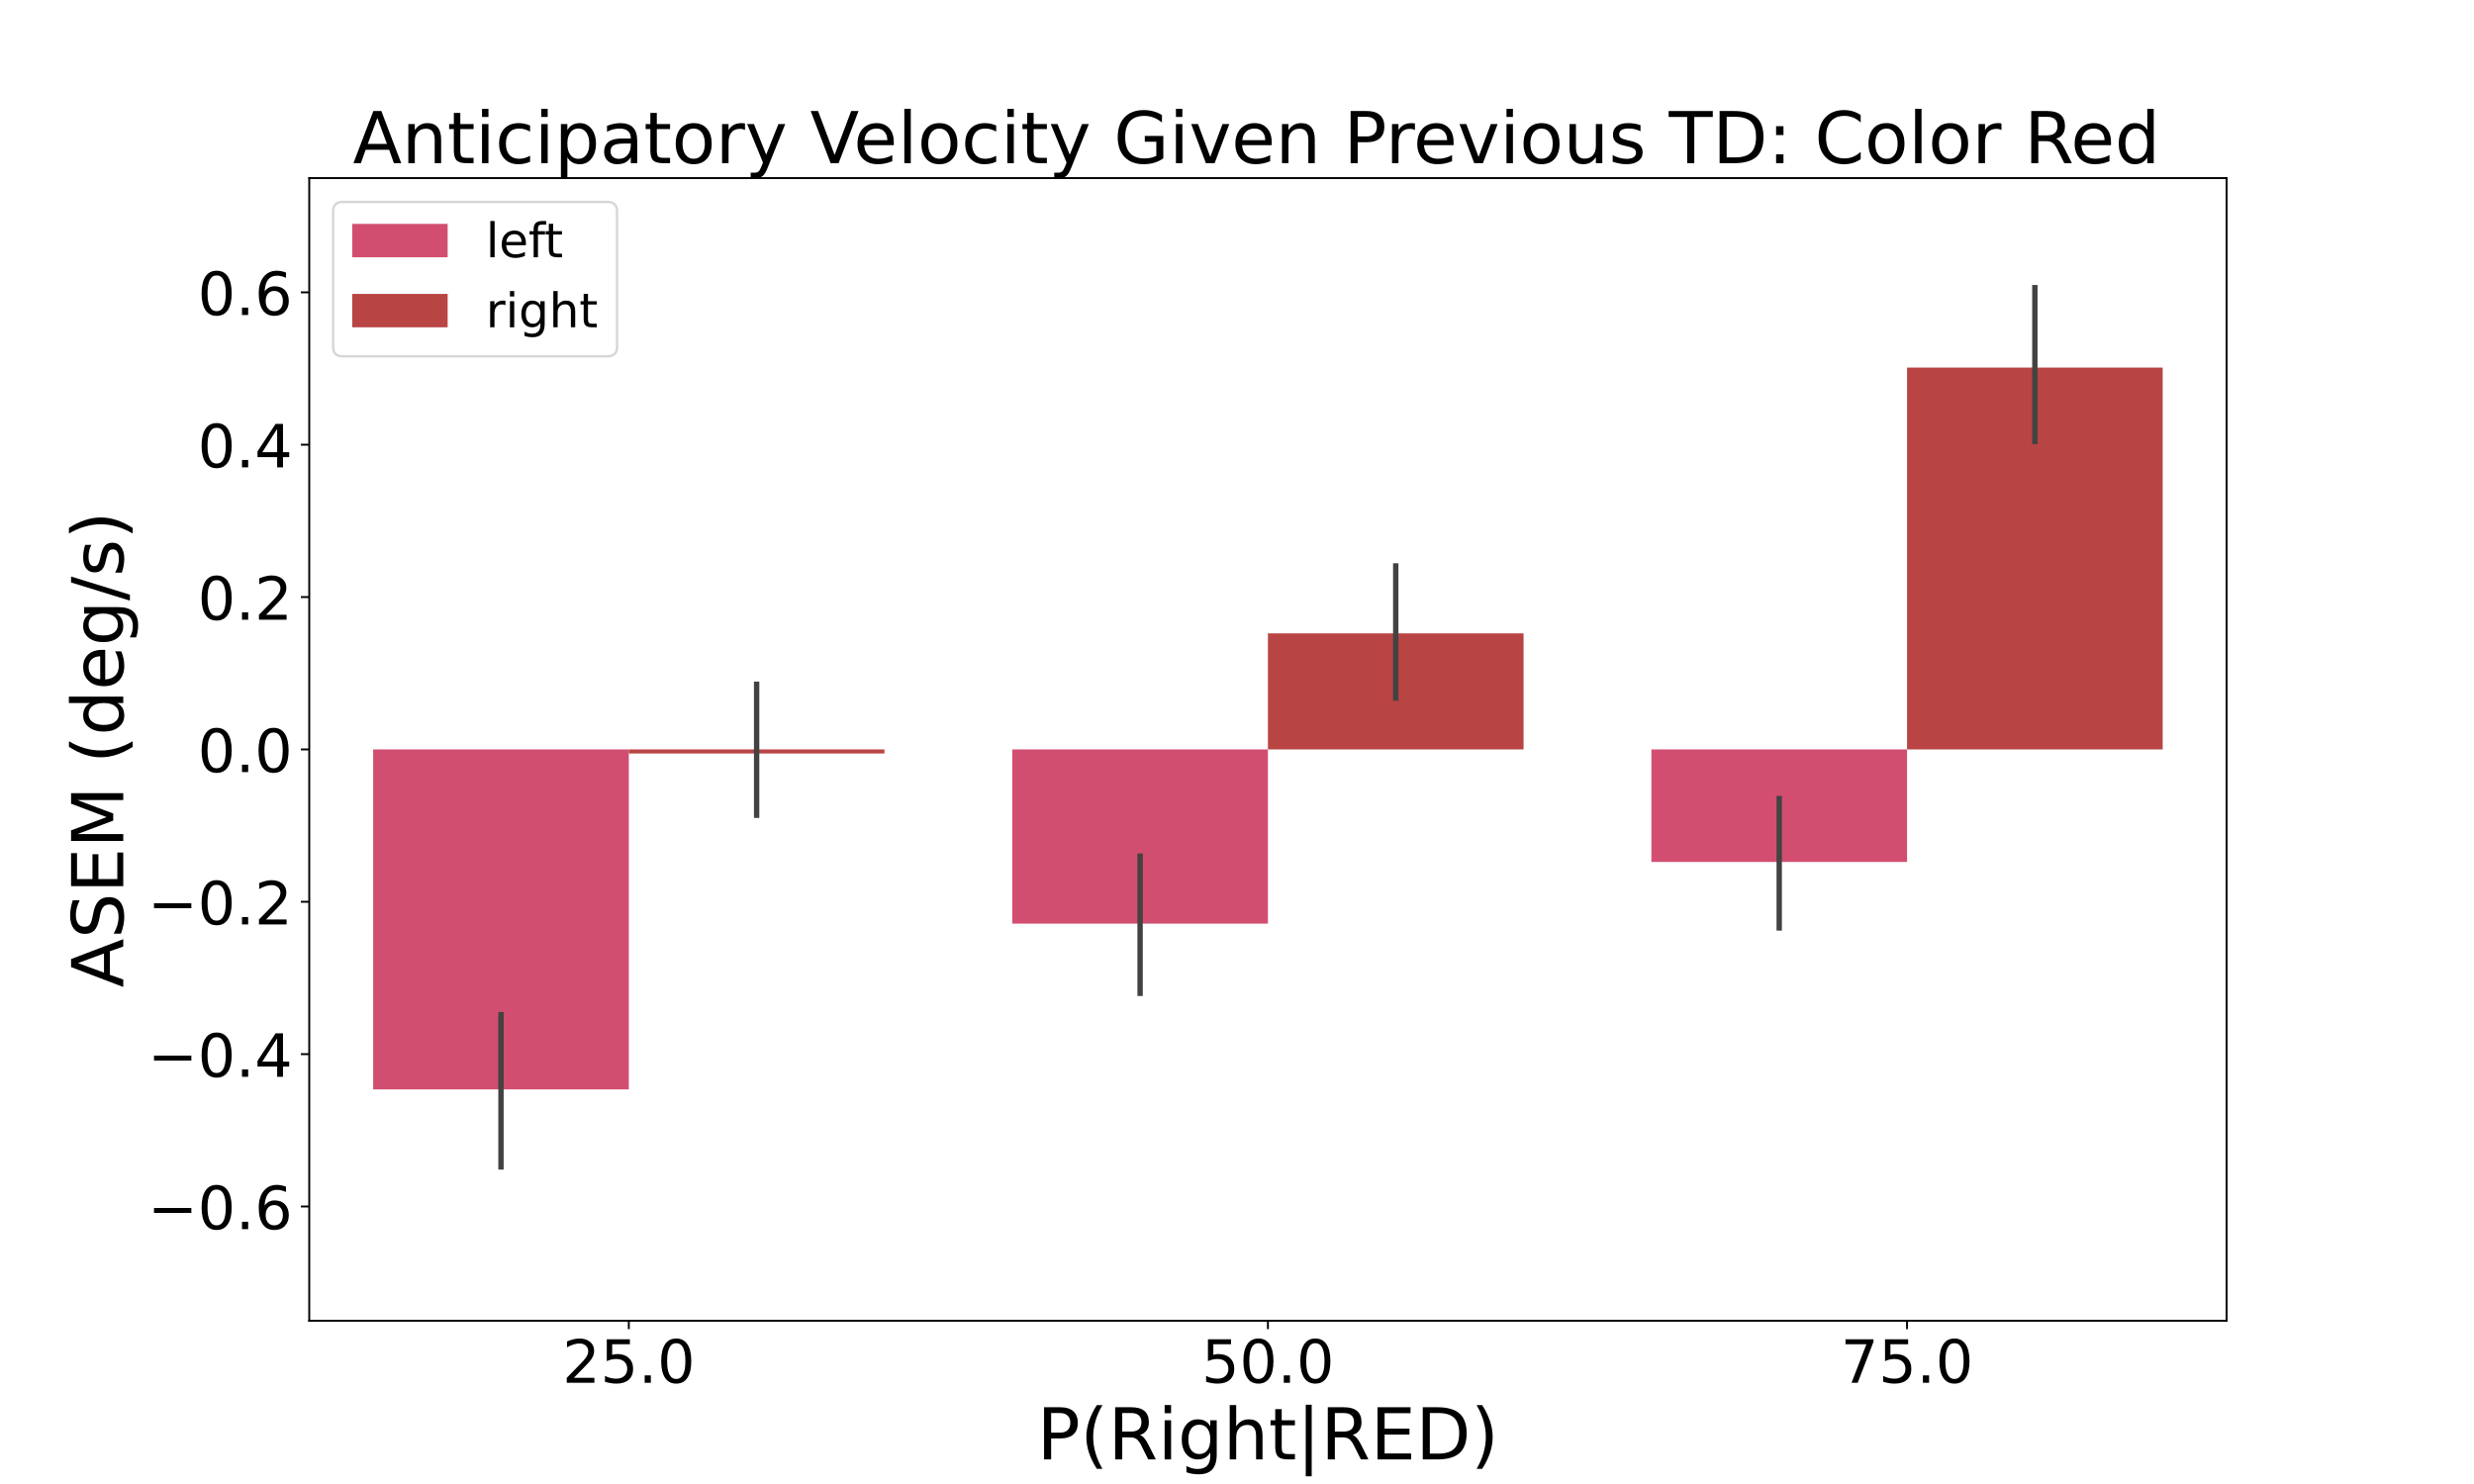
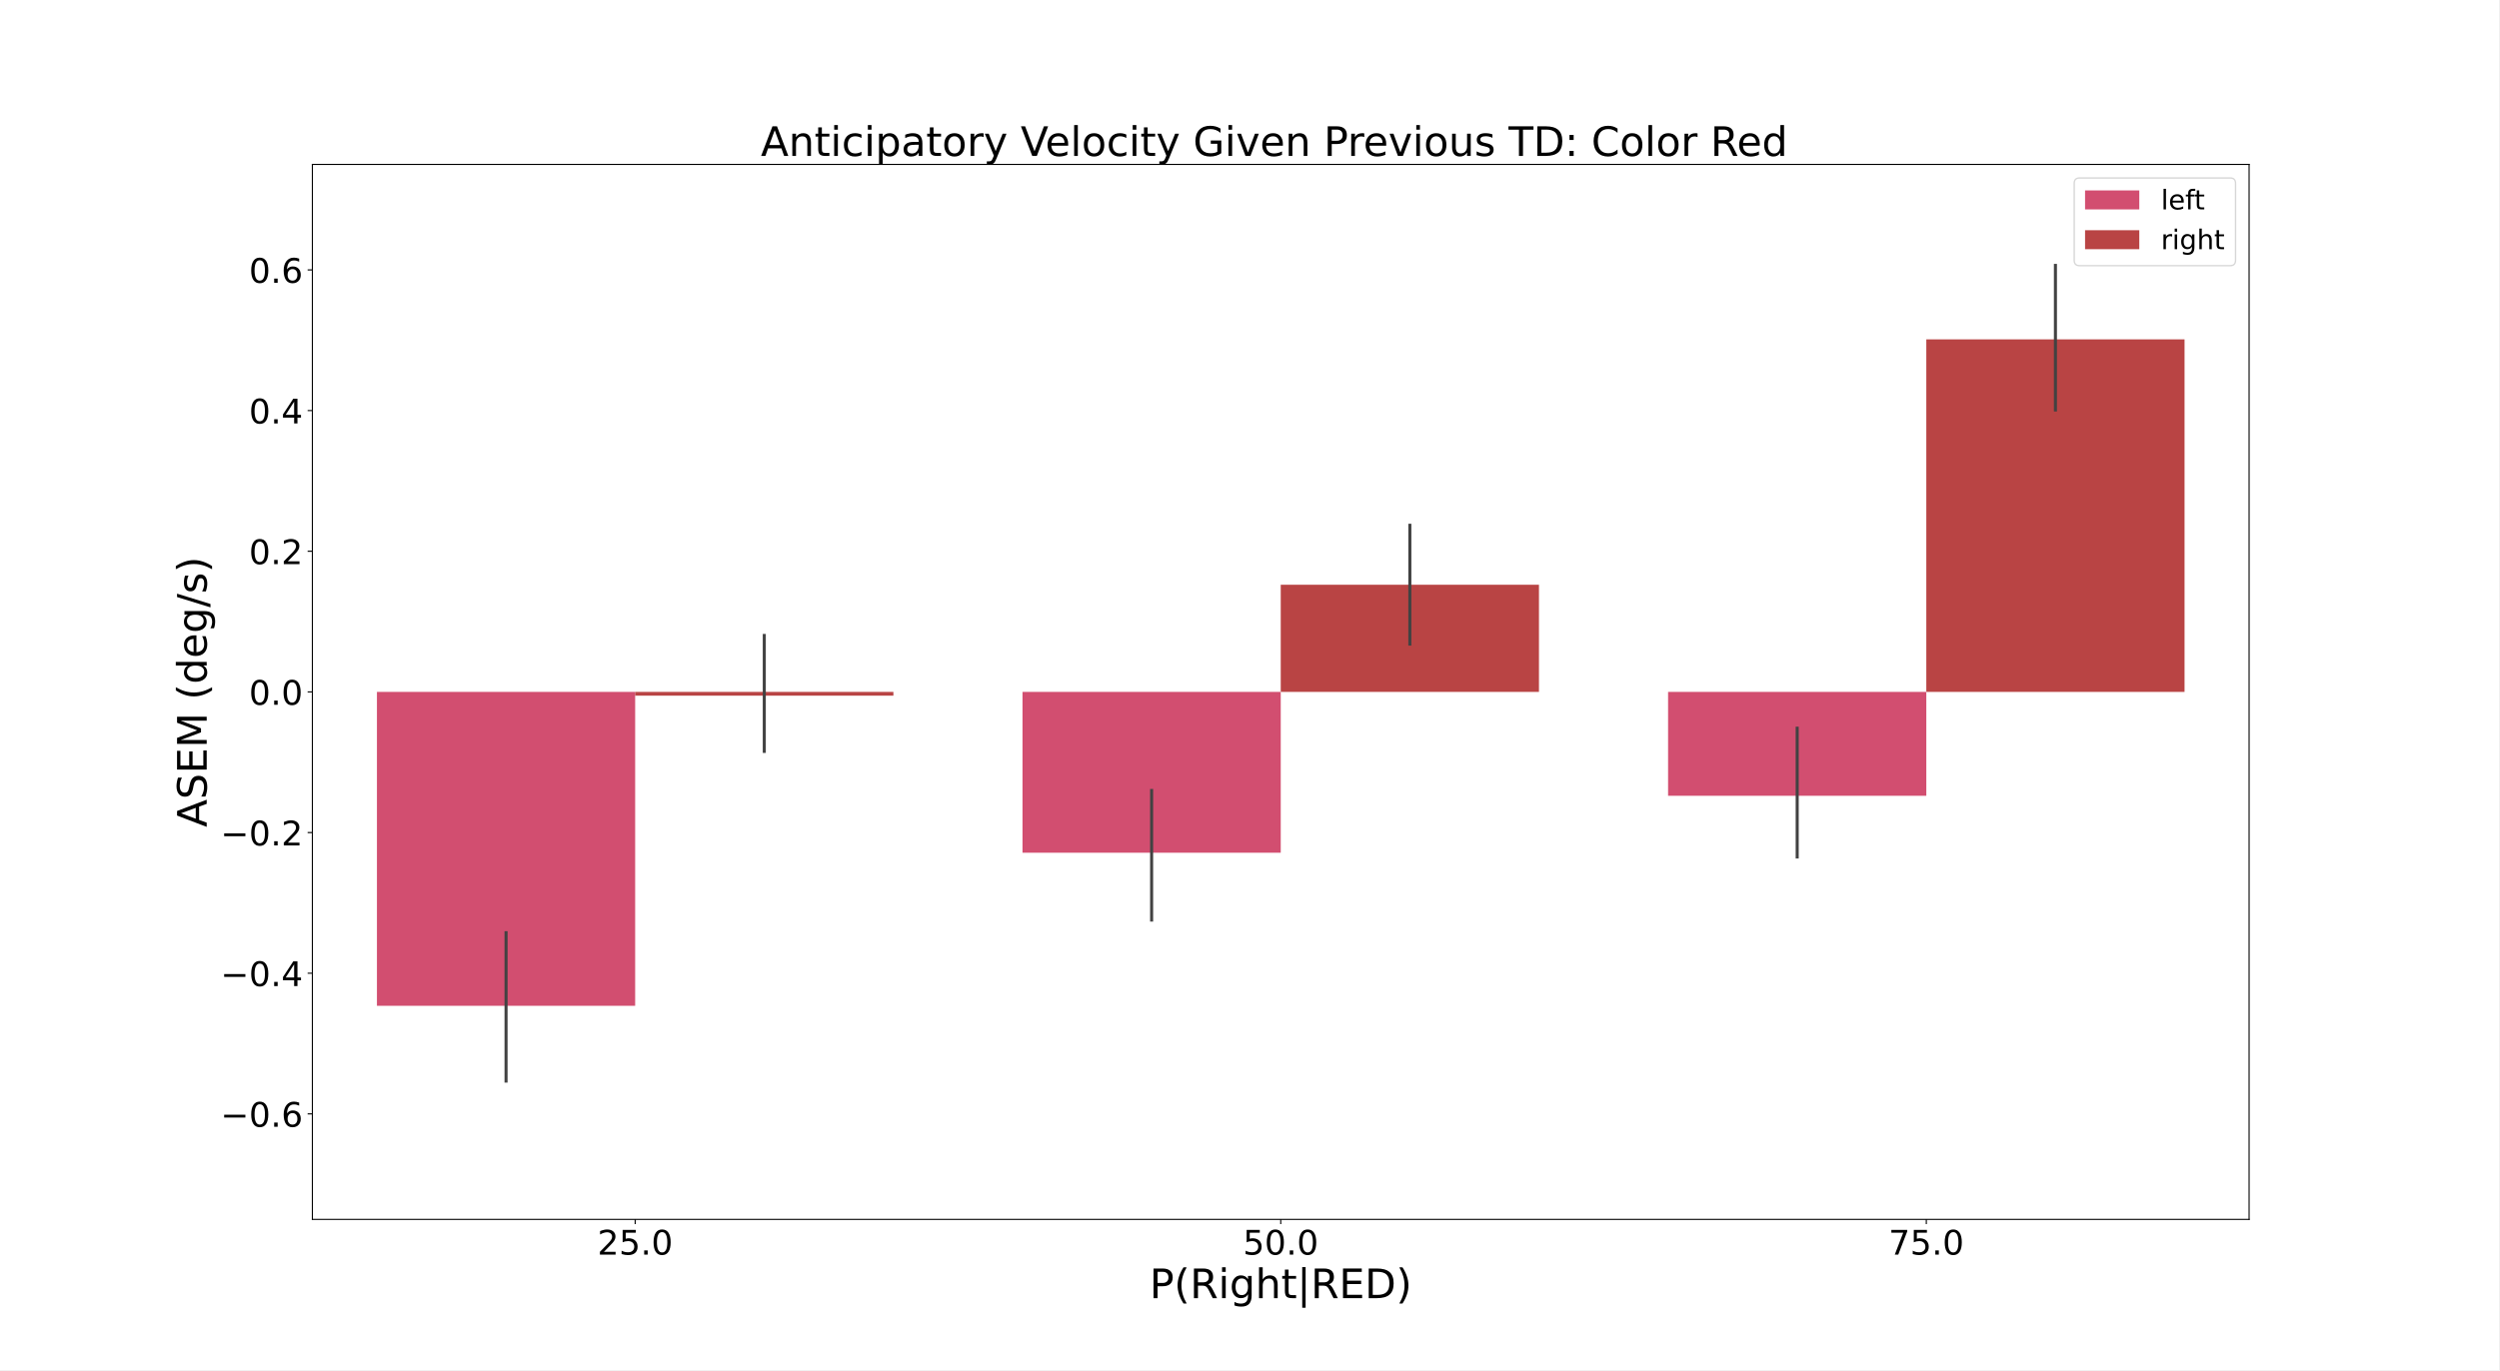
- <svg xmlns="http://www.w3.org/2000/svg" xmlns:xlink="http://www.w3.org/1999/xlink" width="1036.8pt" height="622.08pt" viewBox="0 0 1036.8 622.08" version="1.1">
+ <svg xmlns="http://www.w3.org/2000/svg" xmlns:xlink="http://www.w3.org/1999/xlink" width="1843.2pt" height="1010.88pt" viewBox="0 0 1843.2 1010.88" version="1.1">
  <defs>
    <style type="text/css">*{stroke-linejoin: round; stroke-linecap: butt}</style>
  </defs>
  <g id="figure_1">
    <g id="patch_1">
-       <path d="M 0 622.08  L 1036.8 622.08  L 1036.8 0  L 0 0  z " style="fill: #ffffff" />
+       <path d="M 0 1010.88  L 1843.2 1010.88  L 1843.2 0  L 0 0  z " style="fill: #ffffff" />
    </g>
    <g id="axes_1">
      <g id="patch_2">
-         <path d="M 129.6 553.651  L 933.12 553.651  L 933.12 74.65  L 129.6 74.65  z " style="fill: #ffffff" />
+         <path d="M 230.4 899.683  L 1658.88 899.683  L 1658.88 121.306  L 230.4 121.306  z " style="fill: #ffffff" />
      </g>
      <g id="patch_3">
-         <path d="M 156.384 314.15  L 263.52 314.15  L 263.52 456.673  L 156.384 456.673  z " clip-path="url(#pb7dba4a2ac)" style="fill: #d24e70" />
+         <path d="M 278.016 510.494  L 468.48 510.494  L 468.48 742.093  L 278.016 742.093  z " clip-path="url(#p3ff8bd8201)" style="fill: #d24e70" />
      </g>
      <g id="patch_4">
-         <path d="M 424.224 314.15  L 531.36 314.15  L 531.36 387.174  L 424.224 387.174  z " clip-path="url(#pb7dba4a2ac)" style="fill: #d24e70" />
+         <path d="M 754.176 510.494  L 944.64 510.494  L 944.64 629.157  L 754.176 629.157  z " clip-path="url(#p3ff8bd8201)" style="fill: #d24e70" />
      </g>
      <g id="patch_5">
-         <path d="M 692.064 314.15  L 799.2 314.15  L 799.2 361.318  L 692.064 361.318  z " clip-path="url(#pb7dba4a2ac)" style="fill: #d24e70" />
+         <path d="M 1230.336 510.494  L 1420.8 510.494  L 1420.8 587.142  L 1230.336 587.142  z " clip-path="url(#p3ff8bd8201)" style="fill: #d24e70" />
      </g>
      <g id="patch_6">
-         <path d="M 263.52 314.15  L 370.656 314.15  L 370.656 315.858  L 263.52 315.858  z " clip-path="url(#pb7dba4a2ac)" style="fill: #b94444" />
+         <path d="M 468.48 510.494  L 658.944 510.494  L 658.944 513.27  L 468.48 513.27  z " clip-path="url(#p3ff8bd8201)" style="fill: #b94444" />
      </g>
      <g id="patch_7">
-         <path d="M 531.36 314.15  L 638.496 314.15  L 638.496 265.499  L 531.36 265.499  z " clip-path="url(#pb7dba4a2ac)" style="fill: #b94444" />
+         <path d="M 944.64 510.494  L 1135.104 510.494  L 1135.104 431.435  L 944.64 431.435  z " clip-path="url(#p3ff8bd8201)" style="fill: #b94444" />
      </g>
      <g id="patch_8">
-         <path d="M 799.2 314.15  L 906.336 314.15  L 906.336 154.085  L 799.2 154.085  z " clip-path="url(#pb7dba4a2ac)" style="fill: #b94444" />
+         <path d="M 1420.8 510.494  L 1611.264 510.494  L 1611.264 250.388  L 1420.8 250.388  z " clip-path="url(#p3ff8bd8201)" style="fill: #b94444" />
      </g>
      <g id="patch_9">
-         <path d="M 263.52 314.15  L 263.52 314.15  L 263.52 314.15  L 263.52 314.15  z " clip-path="url(#pb7dba4a2ac)" style="fill: #d24e70" />
+         <path d="M 468.48 510.494  L 468.48 510.494  L 468.48 510.494  L 468.48 510.494  z " clip-path="url(#p3ff8bd8201)" style="fill: #d24e70" />
      </g>
      <g id="patch_10">
-         <path d="M 263.52 314.15  L 263.52 314.15  L 263.52 314.15  L 263.52 314.15  z " clip-path="url(#pb7dba4a2ac)" style="fill: #b94444" />
+         <path d="M 468.48 510.494  L 468.48 510.494  L 468.48 510.494  L 468.48 510.494  z " clip-path="url(#p3ff8bd8201)" style="fill: #b94444" />
      </g>
      <g id="matplotlib.axis_1">
        <g id="xtick_1">
          <g id="line2d_1">
            <defs>
-               <path id="mb68a13f3f9" d="M 0 0  L 0 3.5  " style="stroke: #000000; stroke-width: 0.8" />
+               <path id="m116256ac55" d="M 0 0  L 0 3.5  " style="stroke: #000000; stroke-width: 0.8" />
            </defs>
            <g>
-               <use xlink:href="#mb68a13f3f9" x="263.52" y="553.651" style="stroke: #000000; stroke-width: 0.8" />
+               <use xlink:href="#m116256ac55" x="468.48" y="899.683" style="stroke: #000000; stroke-width: 0.8" />
            </g>
          </g>
          <g id="text_1">
-             <g transform="translate(235.688 579.6473) scale(0.25 -0.25)">
+             <g transform="translate(440.648 925.6793) scale(0.25 -0.25)">
              <defs>
                <path id="DejaVuSans-32" d="M 1228 531  L 3431 531  L 3431 0  L 469 0  L 469 531  Q 828 903 1448 1529  Q 2069 2156 2228 2338  Q 2531 2678 2651 2914  Q 2772 3150 2772 3378  Q 2772 3750 2511 3984  Q 2250 4219 1831 4219  Q 1534 4219 1204 4116  Q 875 4013 500 3803  L 500 4441  Q 881 4594 1212 4672  Q 1544 4750 1819 4750  Q 2544 4750 2975 4387  Q 3406 4025 3406 3419  Q 3406 3131 3298 2873  Q 3191 2616 2906 2266  Q 2828 2175 2409 1742  Q 1991 1309 1228 531  z " transform="scale(0.015625)" />
                <path id="DejaVuSans-35" d="M 691 4666  L 3169 4666  L 3169 4134  L 1269 4134  L 1269 2991  Q 1406 3038 1543 3061  Q 1681 3084 1819 3084  Q 2600 3084 3056 2656  Q 3513 2228 3513 1497  Q 3513 744 3044 326  Q 2575 -91 1722 -91  Q 1428 -91 1123 -41  Q 819 9 494 109  L 494 744  Q 775 591 1075 516  Q 1375 441 1709 441  Q 2250 441 2565 725  Q 2881 1009 2881 1497  Q 2881 1984 2565 2268  Q 2250 2553 1709 2553  Q 1456 2553 1204 2497  Q 953 2441 691 2322  L 691 4666  z " transform="scale(0.015625)" />
                <path id="DejaVuSans-2e" d="M 684 794  L 1344 794  L 1344 0  L 684 0  L 684 794  z " transform="scale(0.015625)" />
                <path id="DejaVuSans-30" d="M 2034 4250  Q 1547 4250 1301 3770  Q 1056 3291 1056 2328  Q 1056 1369 1301 889  Q 1547 409 2034 409  Q 2525 409 2770 889  Q 3016 1369 3016 2328  Q 3016 3291 2770 3770  Q 2525 4250 2034 4250  z M 2034 4750  Q 2819 4750 3233 4129  Q 3647 3509 3647 2328  Q 3647 1150 3233 529  Q 2819 -91 2034 -91  Q 1250 -91 836 529  Q 422 1150 422 2328  Q 422 3509 836 4129  Q 1250 4750 2034 4750  z " transform="scale(0.015625)" />
              </defs>
              <use xlink:href="#DejaVuSans-32" />
              <use xlink:href="#DejaVuSans-35" x="63.623" />
              <use xlink:href="#DejaVuSans-2e" x="127.246" />
              <use xlink:href="#DejaVuSans-30" x="159.033" />
            </g>
          </g>
        </g>
        <g id="xtick_2">
          <g id="line2d_2">
            <g>
-               <use xlink:href="#mb68a13f3f9" x="531.36" y="553.651" style="stroke: #000000; stroke-width: 0.8" />
+               <use xlink:href="#m116256ac55" x="944.64" y="899.683" style="stroke: #000000; stroke-width: 0.8" />
            </g>
          </g>
          <g id="text_2">
-             <g transform="translate(503.528 579.6473) scale(0.25 -0.25)">
+             <g transform="translate(916.808 925.6793) scale(0.25 -0.25)">
              <use xlink:href="#DejaVuSans-35" />
              <use xlink:href="#DejaVuSans-30" x="63.623" />
              <use xlink:href="#DejaVuSans-2e" x="127.246" />
              <use xlink:href="#DejaVuSans-30" x="159.033" />
            </g>
          </g>
        </g>
        <g id="xtick_3">
          <g id="line2d_3">
            <g>
-               <use xlink:href="#mb68a13f3f9" x="799.2" y="553.651" style="stroke: #000000; stroke-width: 0.8" />
+               <use xlink:href="#m116256ac55" x="1420.8" y="899.683" style="stroke: #000000; stroke-width: 0.8" />
            </g>
          </g>
          <g id="text_3">
-             <g transform="translate(771.368 579.6473) scale(0.25 -0.25)">
+             <g transform="translate(1392.968 925.6793) scale(0.25 -0.25)">
              <defs>
                <path id="DejaVuSans-37" d="M 525 4666  L 3525 4666  L 3525 4397  L 1831 0  L 1172 0  L 2766 4134  L 525 4134  L 525 4666  z " transform="scale(0.015625)" />
              </defs>
              <use xlink:href="#DejaVuSans-37" />
              <use xlink:href="#DejaVuSans-35" x="63.623" />
              <use xlink:href="#DejaVuSans-2e" x="127.246" />
              <use xlink:href="#DejaVuSans-30" x="159.033" />
            </g>
          </g>
        </g>
        <g id="text_4">
-           <g transform="translate(434.6077 611.7731) scale(0.3 -0.3)">
+           <g transform="translate(847.8877 957.8051) scale(0.3 -0.3)">
            <defs>
              <path id="DejaVuSans-50" d="M 1259 4147  L 1259 2394  L 2053 2394  Q 2494 2394 2734 2622  Q 2975 2850 2975 3272  Q 2975 3691 2734 3919  Q 2494 4147 2053 4147  L 1259 4147  z M 628 4666  L 2053 4666  Q 2838 4666 3239 4311  Q 3641 3956 3641 3272  Q 3641 2581 3239 2228  Q 2838 1875 2053 1875  L 1259 1875  L 1259 0  L 628 0  L 628 4666  z " transform="scale(0.015625)" />
              <path id="DejaVuSans-28" d="M 1984 4856  Q 1566 4138 1362 3434  Q 1159 2731 1159 2009  Q 1159 1288 1364 580  Q 1569 -128 1984 -844  L 1484 -844  Q 1016 -109 783 600  Q 550 1309 550 2009  Q 550 2706 781 3412  Q 1013 4119 1484 4856  L 1984 4856  z " transform="scale(0.015625)" />
              <path id="DejaVuSans-52" d="M 2841 2188  Q 3044 2119 3236 1894  Q 3428 1669 3622 1275  L 4263 0  L 3584 0  L 2988 1197  Q 2756 1666 2539 1819  Q 2322 1972 1947 1972  L 1259 1972  L 1259 0  L 628 0  L 628 4666  L 2053 4666  Q 2853 4666 3247 4331  Q 3641 3997 3641 3322  Q 3641 2881 3436 2590  Q 3231 2300 2841 2188  z M 1259 4147  L 1259 2491  L 2053 2491  Q 2509 2491 2742 2702  Q 2975 2913 2975 3322  Q 2975 3731 2742 3939  Q 2509 4147 2053 4147  L 1259 4147  z " transform="scale(0.015625)" />
              <path id="DejaVuSans-69" d="M 603 3500  L 1178 3500  L 1178 0  L 603 0  L 603 3500  z M 603 4863  L 1178 4863  L 1178 4134  L 603 4134  L 603 4863  z " transform="scale(0.015625)" />
              <path id="DejaVuSans-67" d="M 2906 1791  Q 2906 2416 2648 2759  Q 2391 3103 1925 3103  Q 1463 3103 1205 2759  Q 947 2416 947 1791  Q 947 1169 1205 825  Q 1463 481 1925 481  Q 2391 481 2648 825  Q 2906 1169 2906 1791  z M 3481 434  Q 3481 -459 3084 -895  Q 2688 -1331 1869 -1331  Q 1566 -1331 1297 -1286  Q 1028 -1241 775 -1147  L 775 -588  Q 1028 -725 1275 -790  Q 1522 -856 1778 -856  Q 2344 -856 2625 -561  Q 2906 -266 2906 331  L 2906 616  Q 2728 306 2450 153  Q 2172 0 1784 0  Q 1141 0 747 490  Q 353 981 353 1791  Q 353 2603 747 3093  Q 1141 3584 1784 3584  Q 2172 3584 2450 3431  Q 2728 3278 2906 2969  L 2906 3500  L 3481 3500  L 3481 434  z " transform="scale(0.015625)" />
              <path id="DejaVuSans-68" d="M 3513 2113  L 3513 0  L 2938 0  L 2938 2094  Q 2938 2591 2744 2837  Q 2550 3084 2163 3084  Q 1697 3084 1428 2787  Q 1159 2491 1159 1978  L 1159 0  L 581 0  L 581 4863  L 1159 4863  L 1159 2956  Q 1366 3272 1645 3428  Q 1925 3584 2291 3584  Q 2894 3584 3203 3211  Q 3513 2838 3513 2113  z " transform="scale(0.015625)" />
              <path id="DejaVuSans-74" d="M 1172 4494  L 1172 3500  L 2356 3500  L 2356 3053  L 1172 3053  L 1172 1153  Q 1172 725 1289 603  Q 1406 481 1766 481  L 2356 481  L 2356 0  L 1766 0  Q 1100 0 847 248  Q 594 497 594 1153  L 594 3053  L 172 3053  L 172 3500  L 594 3500  L 594 4494  L 1172 4494  z " transform="scale(0.015625)" />
              <path id="DejaVuSans-7c" d="M 1344 4891  L 1344 -1509  L 813 -1509  L 813 4891  L 1344 4891  z " transform="scale(0.015625)" />
              <path id="DejaVuSans-45" d="M 628 4666  L 3578 4666  L 3578 4134  L 1259 4134  L 1259 2753  L 3481 2753  L 3481 2222  L 1259 2222  L 1259 531  L 3634 531  L 3634 0  L 628 0  L 628 4666  z " transform="scale(0.015625)" />
              <path id="DejaVuSans-44" d="M 1259 4147  L 1259 519  L 2022 519  Q 2988 519 3436 956  Q 3884 1394 3884 2338  Q 3884 3275 3436 3711  Q 2988 4147 2022 4147  L 1259 4147  z M 628 4666  L 1925 4666  Q 3281 4666 3915 4102  Q 4550 3538 4550 2338  Q 4550 1131 3912 565  Q 3275 0 1925 0  L 628 0  L 628 4666  z " transform="scale(0.015625)" />
              <path id="DejaVuSans-29" d="M 513 4856  L 1013 4856  Q 1481 4119 1714 3412  Q 1947 2706 1947 2009  Q 1947 1309 1714 600  Q 1481 -109 1013 -844  L 513 -844  Q 928 -128 1133 580  Q 1338 1288 1338 2009  Q 1338 2731 1133 3434  Q 928 4138 513 4856  z " transform="scale(0.015625)" />
            </defs>
            <use xlink:href="#DejaVuSans-50" />
            <use xlink:href="#DejaVuSans-28" x="60.303" />
            <use xlink:href="#DejaVuSans-52" x="99.316" />
            <use xlink:href="#DejaVuSans-69" x="168.799" />
            <use xlink:href="#DejaVuSans-67" x="196.582" />
            <use xlink:href="#DejaVuSans-68" x="260.059" />
            <use xlink:href="#DejaVuSans-74" x="323.438" />
            <use xlink:href="#DejaVuSans-7c" x="362.646" />
            <use xlink:href="#DejaVuSans-52" x="396.338" />
            <use xlink:href="#DejaVuSans-45" x="465.82" />
            <use xlink:href="#DejaVuSans-44" x="529.004" />
            <use xlink:href="#DejaVuSans-29" x="606.006" />
          </g>
        </g>
      </g>
      <g id="matplotlib.axis_2">
        <g id="ytick_1">
          <g id="line2d_4">
            <defs>
-               <path id="ma9099032c4" d="M 0 0  L -3.5 0  " style="stroke: #000000; stroke-width: 0.8" />
+               <path id="m17b9435d76" d="M 0 0  L -3.5 0  " style="stroke: #000000; stroke-width: 0.8" />
            </defs>
            <g>
-               <use xlink:href="#ma9099032c4" x="129.6" y="505.751" style="stroke: #000000; stroke-width: 0.8" />
+               <use xlink:href="#m17b9435d76" x="230.4" y="821.845" style="stroke: #000000; stroke-width: 0.8" />
            </g>
          </g>
          <g id="text_5">
-             <g transform="translate(61.89297 515.2491) scale(0.25 -0.25)">
+             <g transform="translate(162.693 831.3435) scale(0.25 -0.25)">
              <defs>
                <path id="DejaVuSans-2212" d="M 678 2272  L 4684 2272  L 4684 1741  L 678 1741  L 678 2272  z " transform="scale(0.015625)" />
                <path id="DejaVuSans-36" d="M 2113 2584  Q 1688 2584 1439 2293  Q 1191 2003 1191 1497  Q 1191 994 1439 701  Q 1688 409 2113 409  Q 2538 409 2786 701  Q 3034 994 3034 1497  Q 3034 2003 2786 2293  Q 2538 2584 2113 2584  z M 3366 4563  L 3366 3988  Q 3128 4100 2886 4159  Q 2644 4219 2406 4219  Q 1781 4219 1451 3797  Q 1122 3375 1075 2522  Q 1259 2794 1537 2939  Q 1816 3084 2150 3084  Q 2853 3084 3261 2657  Q 3669 2231 3669 1497  Q 3669 778 3244 343  Q 2819 -91 2113 -91  Q 1303 -91 875 529  Q 447 1150 447 2328  Q 447 3434 972 4092  Q 1497 4750 2381 4750  Q 2619 4750 2861 4703  Q 3103 4656 3366 4563  z " transform="scale(0.015625)" />
              </defs>
              <use xlink:href="#DejaVuSans-2212" />
              <use xlink:href="#DejaVuSans-30" x="83.789" />
              <use xlink:href="#DejaVuSans-2e" x="147.412" />
              <use xlink:href="#DejaVuSans-36" x="179.199" />
            </g>
          </g>
        </g>
        <g id="ytick_2">
          <g id="line2d_5">
            <g>
-               <use xlink:href="#ma9099032c4" x="129.6" y="441.884" style="stroke: #000000; stroke-width: 0.8" />
+               <use xlink:href="#m17b9435d76" x="230.4" y="718.062" style="stroke: #000000; stroke-width: 0.8" />
            </g>
          </g>
          <g id="text_6">
-             <g transform="translate(61.89297 451.3822) scale(0.25 -0.25)">
+             <g transform="translate(162.693 727.5598) scale(0.25 -0.25)">
              <defs>
                <path id="DejaVuSans-34" d="M 2419 4116  L 825 1625  L 2419 1625  L 2419 4116  z M 2253 4666  L 3047 4666  L 3047 1625  L 3713 1625  L 3713 1100  L 3047 1100  L 3047 0  L 2419 0  L 2419 1100  L 313 1100  L 313 1709  L 2253 4666  z " transform="scale(0.015625)" />
              </defs>
              <use xlink:href="#DejaVuSans-2212" />
              <use xlink:href="#DejaVuSans-30" x="83.789" />
              <use xlink:href="#DejaVuSans-2e" x="147.412" />
              <use xlink:href="#DejaVuSans-34" x="179.199" />
            </g>
          </g>
        </g>
        <g id="ytick_3">
          <g id="line2d_6">
            <g>
-               <use xlink:href="#ma9099032c4" x="129.6" y="378.017" style="stroke: #000000; stroke-width: 0.8" />
+               <use xlink:href="#m17b9435d76" x="230.4" y="614.278" style="stroke: #000000; stroke-width: 0.8" />
            </g>
          </g>
          <g id="text_7">
-             <g transform="translate(61.89297 387.5153) scale(0.25 -0.25)">
+             <g transform="translate(162.693 623.7761) scale(0.25 -0.25)">
              <use xlink:href="#DejaVuSans-2212" />
              <use xlink:href="#DejaVuSans-30" x="83.789" />
              <use xlink:href="#DejaVuSans-2e" x="147.412" />
              <use xlink:href="#DejaVuSans-32" x="179.199" />
            </g>
          </g>
        </g>
        <g id="ytick_4">
          <g id="line2d_7">
            <g>
-               <use xlink:href="#ma9099032c4" x="129.6" y="314.15" style="stroke: #000000; stroke-width: 0.8" />
+               <use xlink:href="#m17b9435d76" x="230.4" y="510.494" style="stroke: #000000; stroke-width: 0.8" />
            </g>
          </g>
          <g id="text_8">
-             <g transform="translate(82.84219 323.6484) scale(0.25 -0.25)">
+             <g transform="translate(183.6422 519.9924) scale(0.25 -0.25)">
              <use xlink:href="#DejaVuSans-30" />
              <use xlink:href="#DejaVuSans-2e" x="63.623" />
              <use xlink:href="#DejaVuSans-30" x="95.41" />
            </g>
          </g>
        </g>
        <g id="ytick_5">
          <g id="line2d_8">
            <g>
-               <use xlink:href="#ma9099032c4" x="129.6" y="250.284" style="stroke: #000000; stroke-width: 0.8" />
+               <use xlink:href="#m17b9435d76" x="230.4" y="406.711" style="stroke: #000000; stroke-width: 0.8" />
            </g>
          </g>
          <g id="text_9">
-             <g transform="translate(82.84219 259.7816) scale(0.25 -0.25)">
+             <g transform="translate(183.6422 416.2088) scale(0.25 -0.25)">
              <use xlink:href="#DejaVuSans-30" />
              <use xlink:href="#DejaVuSans-2e" x="63.623" />
              <use xlink:href="#DejaVuSans-32" x="95.41" />
            </g>
          </g>
        </g>
        <g id="ytick_6">
          <g id="line2d_9">
            <g>
-               <use xlink:href="#ma9099032c4" x="129.6" y="186.417" style="stroke: #000000; stroke-width: 0.8" />
+               <use xlink:href="#m17b9435d76" x="230.4" y="302.927" style="stroke: #000000; stroke-width: 0.8" />
            </g>
          </g>
          <g id="text_10">
-             <g transform="translate(82.84219 195.9147) scale(0.25 -0.25)">
+             <g transform="translate(183.6422 312.4251) scale(0.25 -0.25)">
              <use xlink:href="#DejaVuSans-30" />
              <use xlink:href="#DejaVuSans-2e" x="63.623" />
              <use xlink:href="#DejaVuSans-34" x="95.41" />
            </g>
          </g>
        </g>
        <g id="ytick_7">
          <g id="line2d_10">
            <g>
-               <use xlink:href="#ma9099032c4" x="129.6" y="122.55" style="stroke: #000000; stroke-width: 0.8" />
+               <use xlink:href="#m17b9435d76" x="230.4" y="199.143" style="stroke: #000000; stroke-width: 0.8" />
            </g>
          </g>
          <g id="text_11">
-             <g transform="translate(82.84219 132.0478) scale(0.25 -0.25)">
+             <g transform="translate(183.6422 208.6414) scale(0.25 -0.25)">
              <use xlink:href="#DejaVuSans-30" />
              <use xlink:href="#DejaVuSans-2e" x="63.623" />
              <use xlink:href="#DejaVuSans-36" x="95.41" />
            </g>
          </g>
        </g>
        <g id="text_12">
-           <g transform="translate(51.65391 413.9684) rotate(-90) scale(0.3 -0.3)">
+           <g transform="translate(152.4539 610.3124) rotate(-90) scale(0.3 -0.3)">
            <defs>
              <path id="DejaVuSans-41" d="M 2188 4044  L 1331 1722  L 3047 1722  L 2188 4044  z M 1831 4666  L 2547 4666  L 4325 0  L 3669 0  L 3244 1197  L 1141 1197  L 716 0  L 50 0  L 1831 4666  z " transform="scale(0.015625)" />
              <path id="DejaVuSans-53" d="M 3425 4513  L 3425 3897  Q 3066 4069 2747 4153  Q 2428 4238 2131 4238  Q 1616 4238 1336 4038  Q 1056 3838 1056 3469  Q 1056 3159 1242 3001  Q 1428 2844 1947 2747  L 2328 2669  Q 3034 2534 3370 2195  Q 3706 1856 3706 1288  Q 3706 609 3251 259  Q 2797 -91 1919 -91  Q 1588 -91 1214 -16  Q 841 59 441 206  L 441 856  Q 825 641 1194 531  Q 1563 422 1919 422  Q 2459 422 2753 634  Q 3047 847 3047 1241  Q 3047 1584 2836 1778  Q 2625 1972 2144 2069  L 1759 2144  Q 1053 2284 737 2584  Q 422 2884 422 3419  Q 422 4038 858 4394  Q 1294 4750 2059 4750  Q 2388 4750 2728 4690  Q 3069 4631 3425 4513  z " transform="scale(0.015625)" />
              <path id="DejaVuSans-4d" d="M 628 4666  L 1569 4666  L 2759 1491  L 3956 4666  L 4897 4666  L 4897 0  L 4281 0  L 4281 4097  L 3078 897  L 2444 897  L 1241 4097  L 1241 0  L 628 0  L 628 4666  z " transform="scale(0.015625)" />
              <path id="DejaVuSans-20" transform="scale(0.015625)" />
              <path id="DejaVuSans-64" d="M 2906 2969  L 2906 4863  L 3481 4863  L 3481 0  L 2906 0  L 2906 525  Q 2725 213 2448 61  Q 2172 -91 1784 -91  Q 1150 -91 751 415  Q 353 922 353 1747  Q 353 2572 751 3078  Q 1150 3584 1784 3584  Q 2172 3584 2448 3432  Q 2725 3281 2906 2969  z M 947 1747  Q 947 1113 1208 752  Q 1469 391 1925 391  Q 2381 391 2643 752  Q 2906 1113 2906 1747  Q 2906 2381 2643 2742  Q 2381 3103 1925 3103  Q 1469 3103 1208 2742  Q 947 2381 947 1747  z " transform="scale(0.015625)" />
              <path id="DejaVuSans-65" d="M 3597 1894  L 3597 1613  L 953 1613  Q 991 1019 1311 708  Q 1631 397 2203 397  Q 2534 397 2845 478  Q 3156 559 3463 722  L 3463 178  Q 3153 47 2828 -22  Q 2503 -91 2169 -91  Q 1331 -91 842 396  Q 353 884 353 1716  Q 353 2575 817 3079  Q 1281 3584 2069 3584  Q 2775 3584 3186 3129  Q 3597 2675 3597 1894  z M 3022 2063  Q 3016 2534 2758 2815  Q 2500 3097 2075 3097  Q 1594 3097 1305 2825  Q 1016 2553 972 2059  L 3022 2063  z " transform="scale(0.015625)" />
              <path id="DejaVuSans-2f" d="M 1625 4666  L 2156 4666  L 531 -594  L 0 -594  L 1625 4666  z " transform="scale(0.015625)" />
              <path id="DejaVuSans-73" d="M 2834 3397  L 2834 2853  Q 2591 2978 2328 3040  Q 2066 3103 1784 3103  Q 1356 3103 1142 2972  Q 928 2841 928 2578  Q 928 2378 1081 2264  Q 1234 2150 1697 2047  L 1894 2003  Q 2506 1872 2764 1633  Q 3022 1394 3022 966  Q 3022 478 2636 193  Q 2250 -91 1575 -91  Q 1294 -91 989 -36  Q 684 19 347 128  L 347 722  Q 666 556 975 473  Q 1284 391 1588 391  Q 1994 391 2212 530  Q 2431 669 2431 922  Q 2431 1156 2273 1281  Q 2116 1406 1581 1522  L 1381 1569  Q 847 1681 609 1914  Q 372 2147 372 2553  Q 372 3047 722 3315  Q 1072 3584 1716 3584  Q 2034 3584 2315 3537  Q 2597 3491 2834 3397  z " transform="scale(0.015625)" />
            </defs>
            <use xlink:href="#DejaVuSans-41" />
            <use xlink:href="#DejaVuSans-53" x="68.408" />
            <use xlink:href="#DejaVuSans-45" x="131.885" />
            <use xlink:href="#DejaVuSans-4d" x="195.068" />
            <use xlink:href="#DejaVuSans-20" x="281.348" />
            <use xlink:href="#DejaVuSans-28" x="313.135" />
            <use xlink:href="#DejaVuSans-64" x="352.148" />
            <use xlink:href="#DejaVuSans-65" x="415.625" />
            <use xlink:href="#DejaVuSans-67" x="477.148" />
            <use xlink:href="#DejaVuSans-2f" x="540.625" />
            <use xlink:href="#DejaVuSans-73" x="574.316" />
            <use xlink:href="#DejaVuSans-29" x="626.416" />
          </g>
        </g>
      </g>
      <g id="line2d_11">
-         <path d="M 209.952 489.168  L 209.952 425.368  " clip-path="url(#pb7dba4a2ac)" style="fill: none; stroke: #424242; stroke-width: 2.25; stroke-linecap: square" />
+         <path d="M 373.248 797.659  L 373.248 688.157  " clip-path="url(#p3ff8bd8201)" style="fill: none; stroke: #424242; stroke-width: 2.25; stroke-linecap: square" />
      </g>
      <g id="line2d_12">
-         <path d="M 477.792 416.384  L 477.792 358.915  " clip-path="url(#pb7dba4a2ac)" style="fill: none; stroke: #424242; stroke-width: 2.25; stroke-linecap: square" />
+         <path d="M 849.408 678.862  L 849.408 583.226  " clip-path="url(#p3ff8bd8201)" style="fill: none; stroke: #424242; stroke-width: 2.25; stroke-linecap: square" />
      </g>
      <g id="line2d_13">
-         <path d="M 745.632 388.984  L 745.632 334.761  " clip-path="url(#pb7dba4a2ac)" style="fill: none; stroke: #424242; stroke-width: 2.25; stroke-linecap: square" />
+         <path d="M 1325.568 632.273  L 1325.568 537.291  " clip-path="url(#p3ff8bd8201)" style="fill: none; stroke: #424242; stroke-width: 2.25; stroke-linecap: square" />
      </g>
      <g id="line2d_14">
-         <path d="M 317.088 341.729  L 317.088 286.83  " clip-path="url(#pb7dba4a2ac)" style="fill: none; stroke: #424242; stroke-width: 2.25; stroke-linecap: square" />
+         <path d="M 563.712 554.382  L 563.712 468.875  " clip-path="url(#p3ff8bd8201)" style="fill: none; stroke: #424242; stroke-width: 2.25; stroke-linecap: square" />
      </g>
      <g id="line2d_15">
-         <path d="M 584.928 292.612  L 584.928 237.237  " clip-path="url(#pb7dba4a2ac)" style="fill: none; stroke: #424242; stroke-width: 2.25; stroke-linecap: square" />
+         <path d="M 1039.872 475.219  L 1039.872 387.567  " clip-path="url(#p3ff8bd8201)" style="fill: none; stroke: #424242; stroke-width: 2.25; stroke-linecap: square" />
      </g>
      <g id="line2d_16">
-         <path d="M 852.768 185.068  L 852.768 120.588  " clip-path="url(#pb7dba4a2ac)" style="fill: none; stroke: #424242; stroke-width: 2.25; stroke-linecap: square" />
+         <path d="M 1516.032 302.497  L 1516.032 195.834  " clip-path="url(#p3ff8bd8201)" style="fill: none; stroke: #424242; stroke-width: 2.25; stroke-linecap: square" />
      </g>
      <g id="patch_11">
-         <path d="M 129.6 553.651  L 129.6 74.65  " style="fill: none; stroke: #000000; stroke-width: 0.8; stroke-linejoin: miter; stroke-linecap: square" />
+         <path d="M 230.4 899.683  L 230.4 121.306  " style="fill: none; stroke: #000000; stroke-width: 0.8; stroke-linejoin: miter; stroke-linecap: square" />
      </g>
      <g id="patch_12">
-         <path d="M 933.12 553.651  L 933.12 74.65  " style="fill: none; stroke: #000000; stroke-width: 0.8; stroke-linejoin: miter; stroke-linecap: square" />
+         <path d="M 1658.88 899.683  L 1658.88 121.306  " style="fill: none; stroke: #000000; stroke-width: 0.8; stroke-linejoin: miter; stroke-linecap: square" />
      </g>
      <g id="patch_13">
-         <path d="M 129.6 553.651  L 933.12 553.651  " style="fill: none; stroke: #000000; stroke-width: 0.8; stroke-linejoin: miter; stroke-linecap: square" />
+         <path d="M 230.4 899.683  L 1658.88 899.683  " style="fill: none; stroke: #000000; stroke-width: 0.8; stroke-linejoin: miter; stroke-linecap: square" />
      </g>
      <g id="patch_14">
-         <path d="M 129.6 74.65  L 933.12 74.65  " style="fill: none; stroke: #000000; stroke-width: 0.8; stroke-linejoin: miter; stroke-linecap: square" />
+         <path d="M 230.4 121.306  L 1658.88 121.306  " style="fill: none; stroke: #000000; stroke-width: 0.8; stroke-linejoin: miter; stroke-linecap: square" />
      </g>
      <g id="text_13">
-         <g transform="translate(147.878 68.41054) scale(0.3 -0.3)">
+         <g transform="translate(561.158 115.0665) scale(0.3 -0.3)">
          <defs>
            <path id="DejaVuSans-6e" d="M 3513 2113  L 3513 0  L 2938 0  L 2938 2094  Q 2938 2591 2744 2837  Q 2550 3084 2163 3084  Q 1697 3084 1428 2787  Q 1159 2491 1159 1978  L 1159 0  L 581 0  L 581 3500  L 1159 3500  L 1159 2956  Q 1366 3272 1645 3428  Q 1925 3584 2291 3584  Q 2894 3584 3203 3211  Q 3513 2838 3513 2113  z " transform="scale(0.015625)" />
            <path id="DejaVuSans-63" d="M 3122 3366  L 3122 2828  Q 2878 2963 2633 3030  Q 2388 3097 2138 3097  Q 1578 3097 1268 2742  Q 959 2388 959 1747  Q 959 1106 1268 751  Q 1578 397 2138 397  Q 2388 397 2633 464  Q 2878 531 3122 666  L 3122 134  Q 2881 22 2623 -34  Q 2366 -91 2075 -91  Q 1284 -91 818 406  Q 353 903 353 1747  Q 353 2603 823 3093  Q 1294 3584 2113 3584  Q 2378 3584 2631 3529  Q 2884 3475 3122 3366  z " transform="scale(0.015625)" />
            <path id="DejaVuSans-70" d="M 1159 525  L 1159 -1331  L 581 -1331  L 581 3500  L 1159 3500  L 1159 2969  Q 1341 3281 1617 3432  Q 1894 3584 2278 3584  Q 2916 3584 3314 3078  Q 3713 2572 3713 1747  Q 3713 922 3314 415  Q 2916 -91 2278 -91  Q 1894 -91 1617 61  Q 1341 213 1159 525  z M 3116 1747  Q 3116 2381 2855 2742  Q 2594 3103 2138 3103  Q 1681 3103 1420 2742  Q 1159 2381 1159 1747  Q 1159 1113 1420 752  Q 1681 391 2138 391  Q 2594 391 2855 752  Q 3116 1113 3116 1747  z " transform="scale(0.015625)" />
            <path id="DejaVuSans-61" d="M 2194 1759  Q 1497 1759 1228 1600  Q 959 1441 959 1056  Q 959 750 1161 570  Q 1363 391 1709 391  Q 2188 391 2477 730  Q 2766 1069 2766 1631  L 2766 1759  L 2194 1759  z M 3341 1997  L 3341 0  L 2766 0  L 2766 531  Q 2569 213 2275 61  Q 1981 -91 1556 -91  Q 1019 -91 701 211  Q 384 513 384 1019  Q 384 1609 779 1909  Q 1175 2209 1959 2209  L 2766 2209  L 2766 2266  Q 2766 2663 2505 2880  Q 2244 3097 1772 3097  Q 1472 3097 1187 3025  Q 903 2953 641 2809  L 641 3341  Q 956 3463 1253 3523  Q 1550 3584 1831 3584  Q 2591 3584 2966 3190  Q 3341 2797 3341 1997  z " transform="scale(0.015625)" />
            <path id="DejaVuSans-6f" d="M 1959 3097  Q 1497 3097 1228 2736  Q 959 2375 959 1747  Q 959 1119 1226 758  Q 1494 397 1959 397  Q 2419 397 2687 759  Q 2956 1122 2956 1747  Q 2956 2369 2687 2733  Q 2419 3097 1959 3097  z M 1959 3584  Q 2709 3584 3137 3096  Q 3566 2609 3566 1747  Q 3566 888 3137 398  Q 2709 -91 1959 -91  Q 1206 -91 779 398  Q 353 888 353 1747  Q 353 2609 779 3096  Q 1206 3584 1959 3584  z " transform="scale(0.015625)" />
            <path id="DejaVuSans-72" d="M 2631 2963  Q 2534 3019 2420 3045  Q 2306 3072 2169 3072  Q 1681 3072 1420 2755  Q 1159 2438 1159 1844  L 1159 0  L 581 0  L 581 3500  L 1159 3500  L 1159 2956  Q 1341 3275 1631 3429  Q 1922 3584 2338 3584  Q 2397 3584 2469 3576  Q 2541 3569 2628 3553  L 2631 2963  z " transform="scale(0.015625)" />
            <path id="DejaVuSans-79" d="M 2059 -325  Q 1816 -950 1584 -1140  Q 1353 -1331 966 -1331  L 506 -1331  L 506 -850  L 844 -850  Q 1081 -850 1212 -737  Q 1344 -625 1503 -206  L 1606 56  L 191 3500  L 800 3500  L 1894 763  L 2988 3500  L 3597 3500  L 2059 -325  z " transform="scale(0.015625)" />
            <path id="DejaVuSans-56" d="M 1831 0  L 50 4666  L 709 4666  L 2188 738  L 3669 4666  L 4325 4666  L 2547 0  L 1831 0  z " transform="scale(0.015625)" />
            <path id="DejaVuSans-6c" d="M 603 4863  L 1178 4863  L 1178 0  L 603 0  L 603 4863  z " transform="scale(0.015625)" />
            <path id="DejaVuSans-47" d="M 3809 666  L 3809 1919  L 2778 1919  L 2778 2438  L 4434 2438  L 4434 434  Q 4069 175 3628 42  Q 3188 -91 2688 -91  Q 1594 -91 976 548  Q 359 1188 359 2328  Q 359 3472 976 4111  Q 1594 4750 2688 4750  Q 3144 4750 3555 4637  Q 3966 4525 4313 4306  L 4313 3634  Q 3963 3931 3569 4081  Q 3175 4231 2741 4231  Q 1884 4231 1454 3753  Q 1025 3275 1025 2328  Q 1025 1384 1454 906  Q 1884 428 2741 428  Q 3075 428 3337 486  Q 3600 544 3809 666  z " transform="scale(0.015625)" />
            <path id="DejaVuSans-76" d="M 191 3500  L 800 3500  L 1894 563  L 2988 3500  L 3597 3500  L 2284 0  L 1503 0  L 191 3500  z " transform="scale(0.015625)" />
            <path id="DejaVuSans-75" d="M 544 1381  L 544 3500  L 1119 3500  L 1119 1403  Q 1119 906 1312 657  Q 1506 409 1894 409  Q 2359 409 2629 706  Q 2900 1003 2900 1516  L 2900 3500  L 3475 3500  L 3475 0  L 2900 0  L 2900 538  Q 2691 219 2414 64  Q 2138 -91 1772 -91  Q 1169 -91 856 284  Q 544 659 544 1381  z M 1991 3584  L 1991 3584  z " transform="scale(0.015625)" />
            <path id="DejaVuSans-54" d="M -19 4666  L 3928 4666  L 3928 4134  L 2272 4134  L 2272 0  L 1638 0  L 1638 4134  L -19 4134  L -19 4666  z " transform="scale(0.015625)" />
            <path id="DejaVuSans-3a" d="M 750 794  L 1409 794  L 1409 0  L 750 0  L 750 794  z M 750 3309  L 1409 3309  L 1409 2516  L 750 2516  L 750 3309  z " transform="scale(0.015625)" />
            <path id="DejaVuSans-43" d="M 4122 4306  L 4122 3641  Q 3803 3938 3442 4084  Q 3081 4231 2675 4231  Q 1875 4231 1450 3742  Q 1025 3253 1025 2328  Q 1025 1406 1450 917  Q 1875 428 2675 428  Q 3081 428 3442 575  Q 3803 722 4122 1019  L 4122 359  Q 3791 134 3420 21  Q 3050 -91 2638 -91  Q 1578 -91 968 557  Q 359 1206 359 2328  Q 359 3453 968 4101  Q 1578 4750 2638 4750  Q 3056 4750 3426 4639  Q 3797 4528 4122 4306  z " transform="scale(0.015625)" />
          </defs>
          <use xlink:href="#DejaVuSans-41" />
          <use xlink:href="#DejaVuSans-6e" x="68.408" />
          <use xlink:href="#DejaVuSans-74" x="131.787" />
          <use xlink:href="#DejaVuSans-69" x="170.996" />
          <use xlink:href="#DejaVuSans-63" x="198.779" />
          <use xlink:href="#DejaVuSans-69" x="253.76" />
          <use xlink:href="#DejaVuSans-70" x="281.543" />
          <use xlink:href="#DejaVuSans-61" x="345.02" />
          <use xlink:href="#DejaVuSans-74" x="406.299" />
          <use xlink:href="#DejaVuSans-6f" x="445.508" />
          <use xlink:href="#DejaVuSans-72" x="506.689" />
          <use xlink:href="#DejaVuSans-79" x="547.803" />
          <use xlink:href="#DejaVuSans-20" x="606.982" />
          <use xlink:href="#DejaVuSans-56" x="638.77" />
          <use xlink:href="#DejaVuSans-65" x="699.428" />
          <use xlink:href="#DejaVuSans-6c" x="760.951" />
          <use xlink:href="#DejaVuSans-6f" x="788.734" />
          <use xlink:href="#DejaVuSans-63" x="849.916" />
          <use xlink:href="#DejaVuSans-69" x="904.896" />
          <use xlink:href="#DejaVuSans-74" x="932.68" />
          <use xlink:href="#DejaVuSans-79" x="971.889" />
          <use xlink:href="#DejaVuSans-20" x="1031.068" />
          <use xlink:href="#DejaVuSans-47" x="1062.855" />
          <use xlink:href="#DejaVuSans-69" x="1140.346" />
          <use xlink:href="#DejaVuSans-76" x="1168.129" />
          <use xlink:href="#DejaVuSans-65" x="1227.309" />
          <use xlink:href="#DejaVuSans-6e" x="1288.832" />
          <use xlink:href="#DejaVuSans-20" x="1352.211" />
          <use xlink:href="#DejaVuSans-50" x="1383.998" />
          <use xlink:href="#DejaVuSans-72" x="1442.551" />
          <use xlink:href="#DejaVuSans-65" x="1481.414" />
          <use xlink:href="#DejaVuSans-76" x="1542.938" />
          <use xlink:href="#DejaVuSans-69" x="1602.117" />
          <use xlink:href="#DejaVuSans-6f" x="1629.9" />
          <use xlink:href="#DejaVuSans-75" x="1691.082" />
          <use xlink:href="#DejaVuSans-73" x="1754.461" />
          <use xlink:href="#DejaVuSans-20" x="1806.561" />
          <use xlink:href="#DejaVuSans-54" x="1838.348" />
          <use xlink:href="#DejaVuSans-44" x="1899.432" />
          <use xlink:href="#DejaVuSans-3a" x="1976.434" />
          <use xlink:href="#DejaVuSans-20" x="2010.125" />
          <use xlink:href="#DejaVuSans-43" x="2041.912" />
          <use xlink:href="#DejaVuSans-6f" x="2111.736" />
          <use xlink:href="#DejaVuSans-6c" x="2172.918" />
          <use xlink:href="#DejaVuSans-6f" x="2200.701" />
          <use xlink:href="#DejaVuSans-72" x="2261.883" />
          <use xlink:href="#DejaVuSans-20" x="2302.996" />
          <use xlink:href="#DejaVuSans-52" x="2334.783" />
          <use xlink:href="#DejaVuSans-65" x="2399.766" />
          <use xlink:href="#DejaVuSans-64" x="2461.289" />
          <use xlink:href="#DejaVuSans-20" x="2524.766" />
        </g>
      </g>
      <g id="legend_1">
        <g id="patch_15">
-           <path d="M 143.6 149.362  L 254.591 149.362  Q 258.591 149.362 258.591 145.362  L 258.591 88.65  Q 258.591 84.65 254.591 84.65  L 143.6 84.65  Q 139.6 84.65 139.6 88.65  L 139.6 145.362  Q 139.6 149.362 143.6 149.362  z " style="fill: #ffffff; opacity: 0.8; stroke: #cccccc; stroke-linejoin: miter" />
+           <path d="M 1533.889 196.018  L 1644.88 196.018  Q 1648.88 196.018 1648.88 192.018  L 1648.88 135.306  Q 1648.88 131.306 1644.88 131.306  L 1533.889 131.306  Q 1529.889 131.306 1529.889 135.306  L 1529.889 192.018  Q 1529.889 196.018 1533.889 196.018  z " style="fill: #ffffff; opacity: 0.8; stroke: #cccccc; stroke-linejoin: miter" />
        </g>
        <g id="patch_16">
-           <path d="M 147.6 107.846  L 187.6 107.846  L 187.6 93.846  L 147.6 93.846  z " style="fill: #d24e70" />
+           <path d="M 1537.889 154.502  L 1577.889 154.502  L 1577.889 140.502  L 1537.889 140.502  z " style="fill: #d24e70" />
        </g>
        <g id="text_14">
-           <g transform="translate(203.6 107.8465) scale(0.2 -0.2)">
+           <g transform="translate(1593.889 154.5025) scale(0.2 -0.2)">
            <defs>
              <path id="DejaVuSans-66" d="M 2375 4863  L 2375 4384  L 1825 4384  Q 1516 4384 1395 4259  Q 1275 4134 1275 3809  L 1275 3500  L 2222 3500  L 2222 3053  L 1275 3053  L 1275 0  L 697 0  L 697 3053  L 147 3053  L 147 3500  L 697 3500  L 697 3744  Q 697 4328 969 4595  Q 1241 4863 1831 4863  L 2375 4863  z " transform="scale(0.015625)" />
            </defs>
            <use xlink:href="#DejaVuSans-6c" />
            <use xlink:href="#DejaVuSans-65" x="27.783" />
            <use xlink:href="#DejaVuSans-66" x="89.307" />
            <use xlink:href="#DejaVuSans-74" x="122.762" />
          </g>
        </g>
        <g id="patch_17">
-           <path d="M 147.6 137.203  L 187.6 137.203  L 187.6 123.203  L 147.6 123.203  z " style="fill: #b94444" />
+           <path d="M 1537.889 183.859  L 1577.889 183.859  L 1577.889 169.859  L 1537.889 169.859  z " style="fill: #b94444" />
        </g>
        <g id="text_15">
-           <g transform="translate(203.6 137.2027) scale(0.2 -0.2)">
+           <g transform="translate(1593.889 183.8587) scale(0.2 -0.2)">
            <use xlink:href="#DejaVuSans-72" />
            <use xlink:href="#DejaVuSans-69" x="41.113" />
            <use xlink:href="#DejaVuSans-67" x="68.896" />
            <use xlink:href="#DejaVuSans-68" x="132.373" />
            <use xlink:href="#DejaVuSans-74" x="195.752" />
          </g>
        </g>
      </g>
    </g>
  </g>
  <defs>
-     <clipPath id="pb7dba4a2ac">
-       <rect x="129.6" y="74.65" width="803.52" height="479.002" />
+     <clipPath id="p3ff8bd8201">
+       <rect x="230.4" y="121.306" width="1428.48" height="778.378" />
    </clipPath>
  </defs>
</svg>
